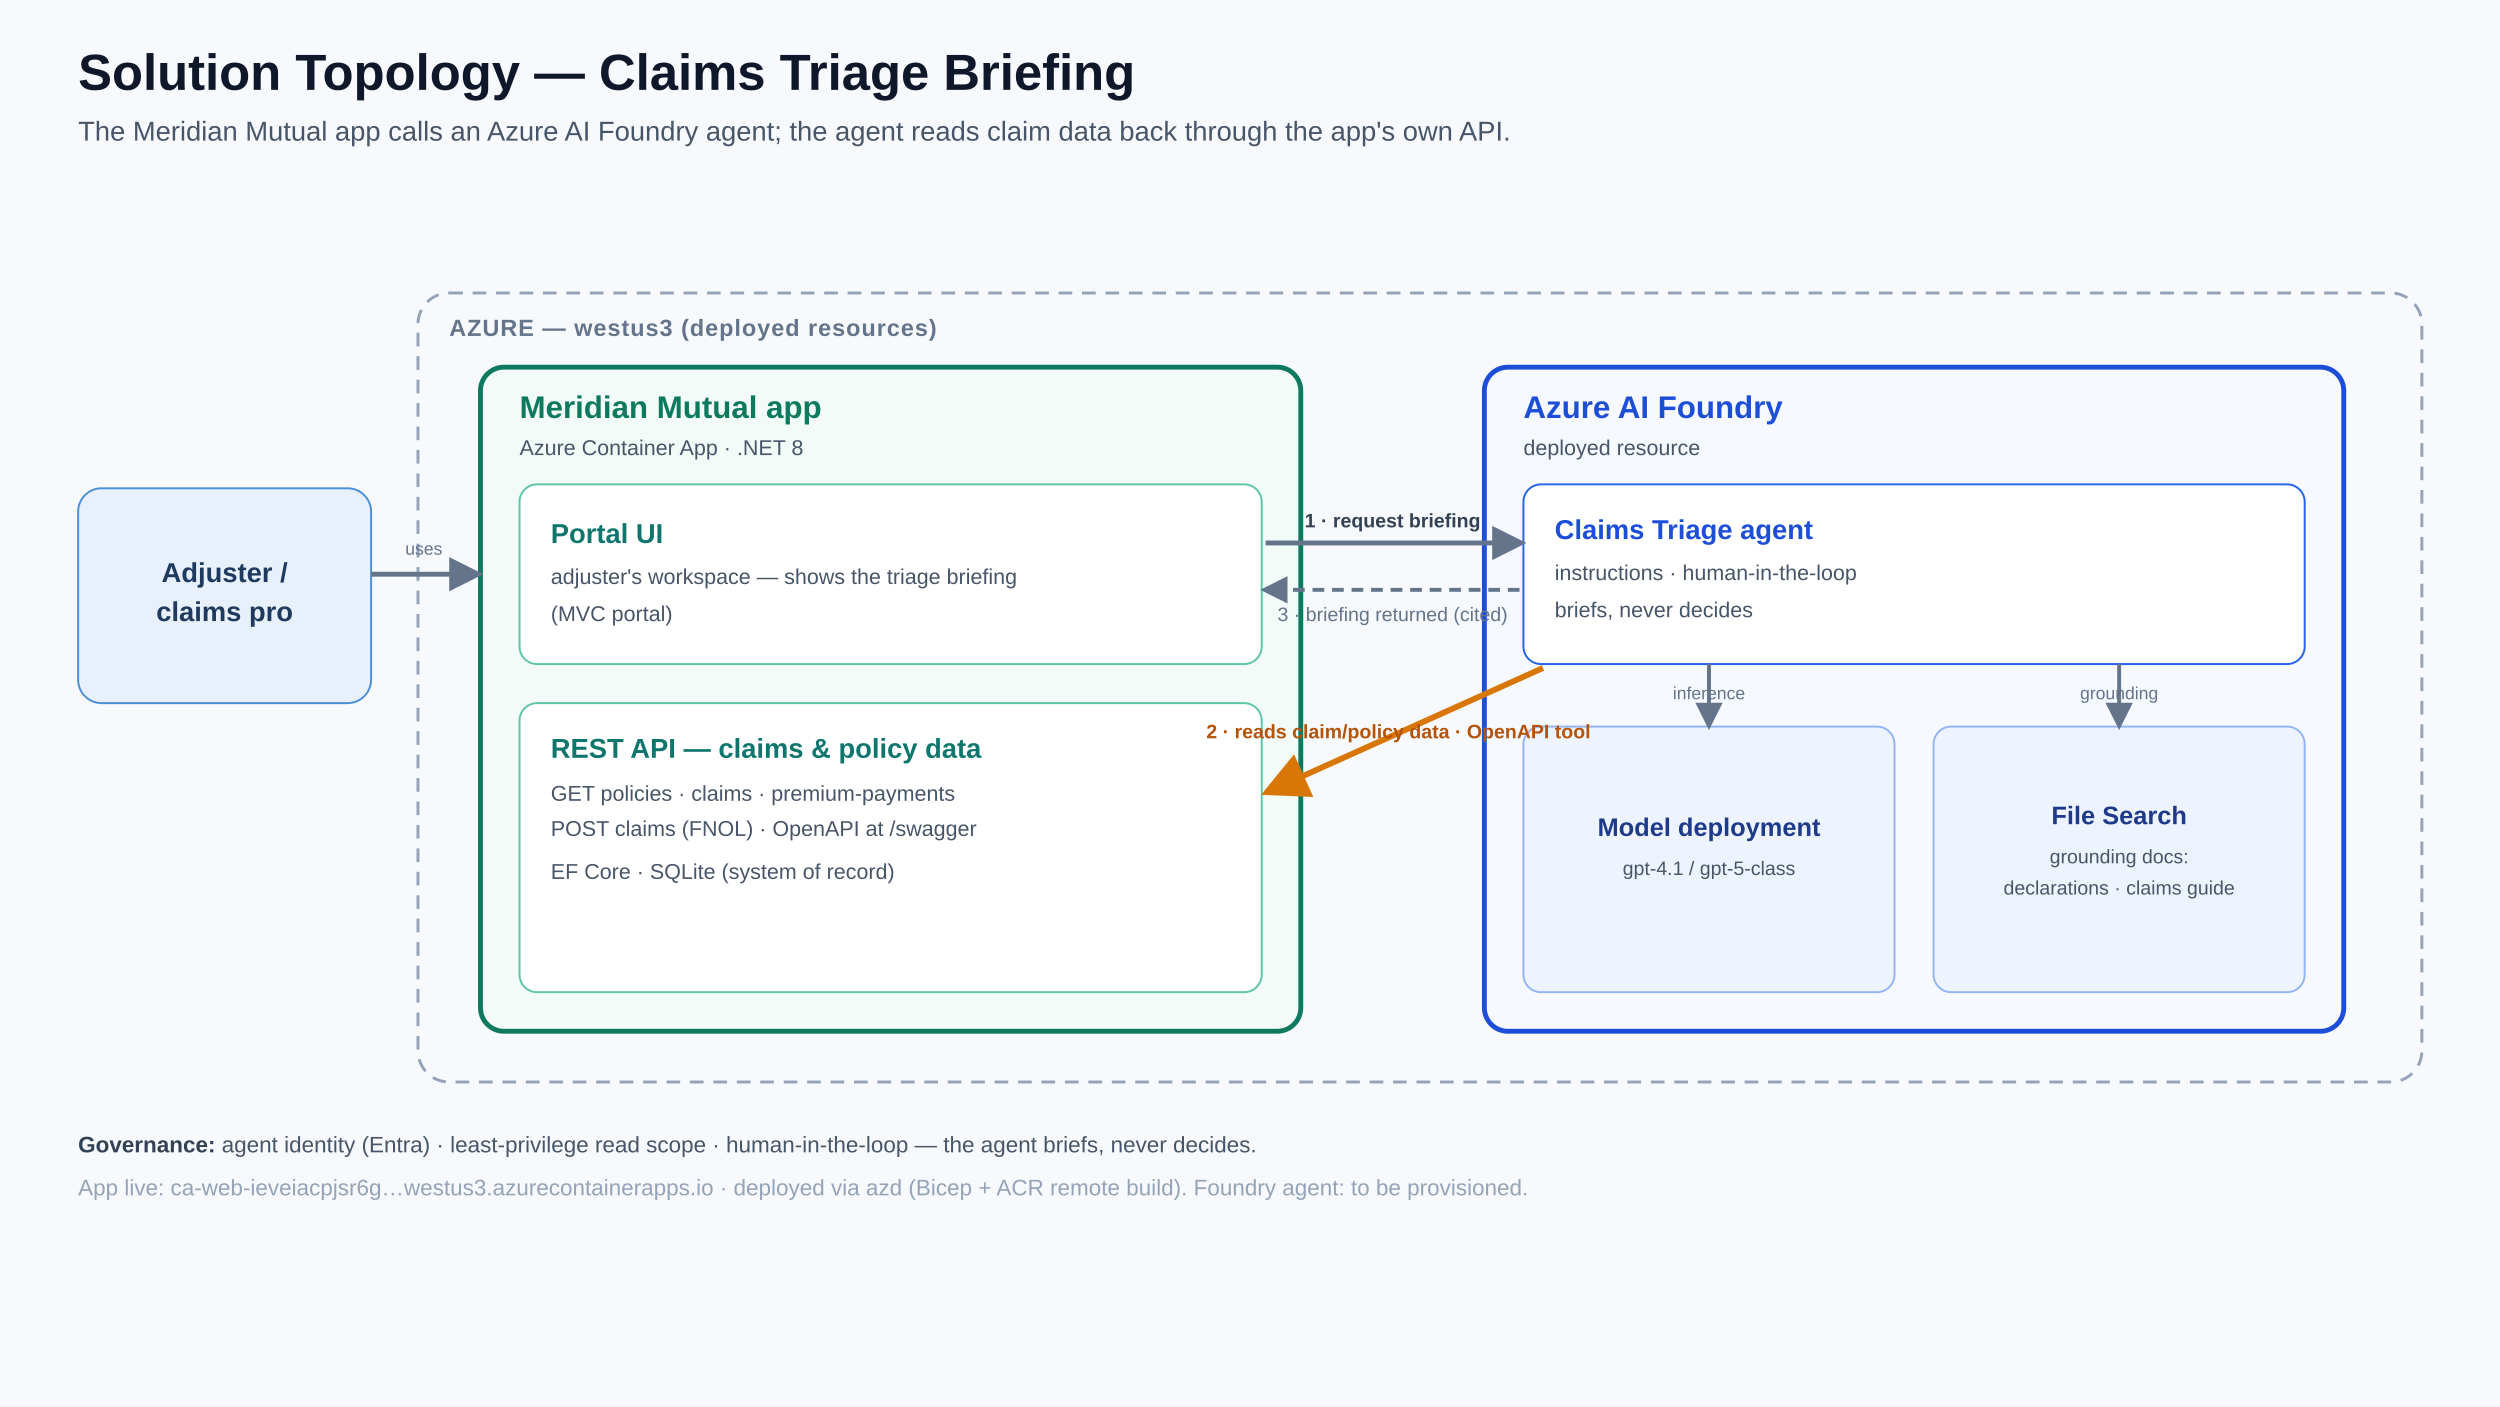
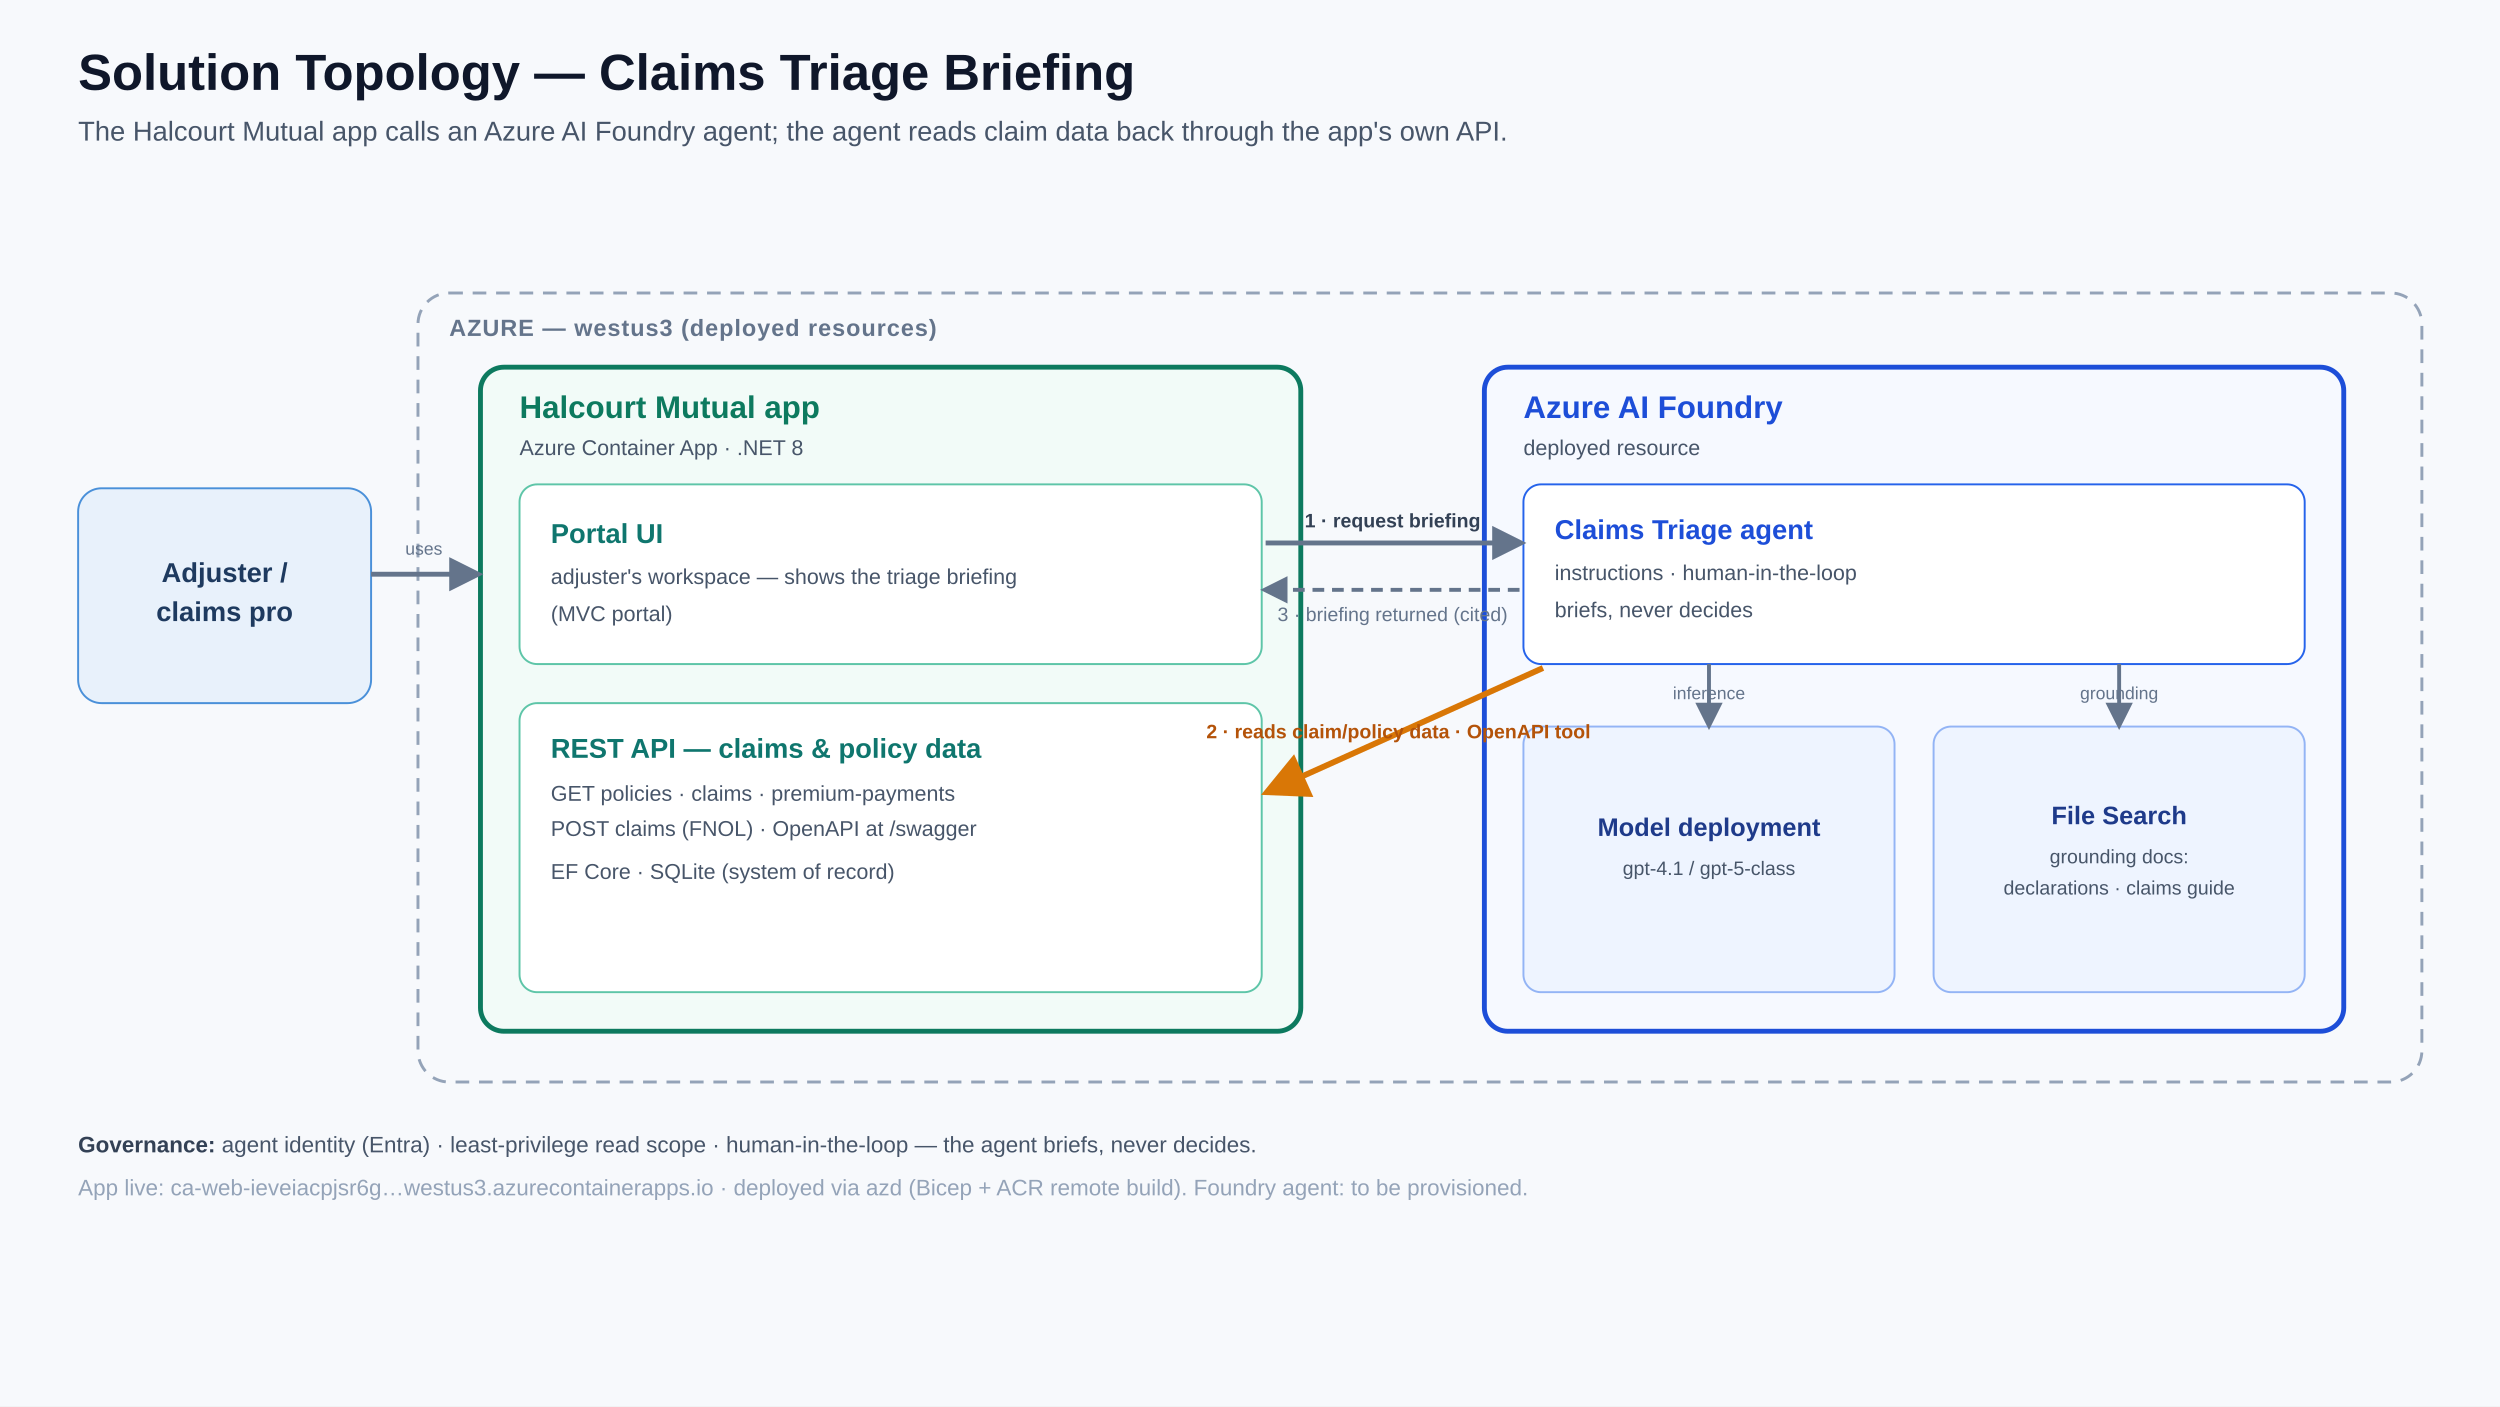
<svg xmlns="http://www.w3.org/2000/svg" viewBox="0 0 1280 720" font-family="Segoe UI, system-ui, -apple-system, Arial, sans-serif">
  <defs>
    <marker id="a" viewBox="0 0 10 10" refX="8" refY="5" markerWidth="7" markerHeight="7" orient="auto-start-reverse">
      <path d="M0,0 L10,5 L0,10 z" fill="#64748b" />
    </marker>
    <marker id="ao" viewBox="0 0 10 10" refX="8" refY="5" markerWidth="8" markerHeight="8" orient="auto-start-reverse">
      <path d="M0,0 L10,5 L0,10 z" fill="#d97706" />
    </marker>
  </defs>
  <rect width="1280" height="720" fill="#f7f9fc" />
  <text x="40" y="46" font-size="26" font-weight="700" fill="#0f172a">Solution Topology — Claims Triage Briefing</text>
-   <text x="40" y="72" font-size="14" fill="#475569">The Meridian Mutual app calls an Azure AI Foundry agent; the agent reads claim data back through the app's own API.</text>
+   <text x="40" y="72" font-size="14" fill="#475569">The Halcourt Mutual app calls an Azure AI Foundry agent; the agent reads claim data back through the app's own API.</text>
  <rect x="40" y="250" width="150" height="110" rx="12" fill="#e8f1fb" stroke="#4a90d9" />
  <text x="115" y="298" text-anchor="middle" font-size="14" font-weight="700" fill="#1e3a5f">Adjuster /</text>
  <text x="115" y="318" text-anchor="middle" font-size="14" font-weight="700" fill="#1e3a5f">claims pro</text>
  <rect x="214" y="150" width="1026" height="404" rx="16" fill="none" stroke="#94a3b8" stroke-width="1.5" stroke-dasharray="7 5" />
  <text x="230" y="172" font-size="12" font-weight="700" fill="#64748b" letter-spacing="0.5">AZURE — westus3 (deployed resources)</text>
  <rect x="246" y="188" width="420" height="340" rx="12" fill="#f2fbf8" stroke="#0d7a5f" stroke-width="2.5" />
-   <text x="266" y="214" font-size="16" font-weight="700" fill="#0d7a5f">Meridian Mutual app</text>
+   <text x="266" y="214" font-size="16" font-weight="700" fill="#0d7a5f">Halcourt Mutual app</text>
  <text x="266" y="233" font-size="11" fill="#475569">Azure Container App · .NET 8</text>
  <rect x="266" y="248" width="380" height="92" rx="9" fill="#ffffff" stroke="#5ec5a8" />
  <text x="282" y="278" font-size="14" font-weight="700" fill="#0f766e">Portal UI</text>
  <text x="282" y="299" font-size="11" fill="#475569">adjuster's workspace — shows the triage briefing</text>
  <text x="282" y="318" font-size="11" fill="#475569">(MVC portal)</text>
  <rect x="266" y="360" width="380" height="148" rx="9" fill="#ffffff" stroke="#5ec5a8" />
  <text x="282" y="388" font-size="14" font-weight="700" fill="#0f766e">REST API — claims &amp; policy data</text>
  <text x="282" y="410" font-size="11" fill="#475569">GET policies · claims · premium-payments</text>
  <text x="282" y="428" font-size="11" fill="#475569">POST claims (FNOL) · OpenAPI at /swagger</text>
  <text x="282" y="450" font-size="11" fill="#475569">EF Core · SQLite (system of record)</text>
  <rect x="760" y="188" width="440" height="340" rx="12" fill="#f6f9ff" stroke="#1d4ed8" stroke-width="2.5" />
  <text x="780" y="214" font-size="16" font-weight="700" fill="#1d4ed8">Azure AI Foundry</text>
  <text x="780" y="233" font-size="11" fill="#475569">deployed resource</text>
  <rect x="780" y="248" width="400" height="92" rx="9" fill="#ffffff" stroke="#2563eb" />
  <text x="796" y="276" font-size="14" font-weight="700" fill="#1d4ed8">Claims Triage agent</text>
  <text x="796" y="297" font-size="11" fill="#475569">instructions · human-in-the-loop</text>
  <text x="796" y="316" font-size="11" fill="#475569">briefs, never decides</text>
  <rect x="780" y="372" width="190" height="136" rx="9" fill="#eef4ff" stroke="#93b4f5" />
  <text x="875" y="428" text-anchor="middle" font-size="13" font-weight="700" fill="#1e3a8a">Model deployment</text>
  <text x="875" y="448" text-anchor="middle" font-size="10" fill="#475569">gpt-4.1 / gpt-5-class</text>
  <rect x="990" y="372" width="190" height="136" rx="9" fill="#eef4ff" stroke="#93b4f5" />
  <text x="1085" y="422" text-anchor="middle" font-size="13" font-weight="700" fill="#1e3a8a">File Search</text>
  <text x="1085" y="442" text-anchor="middle" font-size="10" fill="#475569">grounding docs:</text>
  <text x="1085" y="458" text-anchor="middle" font-size="10" fill="#475569">declarations · claims guide</text>
  <line x1="190" y1="294" x2="244" y2="294" stroke="#64748b" stroke-width="2.5" marker-end="url(#a)" />
  <text x="217" y="284" text-anchor="middle" font-size="9" fill="#64748b">uses</text>
  <line x1="648" y1="278" x2="778" y2="278" stroke="#64748b" stroke-width="2.5" marker-end="url(#a)" />
  <text x="713" y="270" text-anchor="middle" font-size="10" font-weight="700" fill="#334155">1 · request briefing</text>
  <line x1="778" y1="302" x2="648" y2="302" stroke="#64748b" stroke-width="2" stroke-dasharray="6 4" marker-end="url(#a)" />
  <text x="713" y="318" text-anchor="middle" font-size="10" fill="#64748b">3 · briefing returned (cited)</text>
  <line x1="790" y1="342" x2="650" y2="405" stroke="#d97706" stroke-width="3" marker-end="url(#ao)" />
  <text x="716" y="378" text-anchor="middle" font-size="10" font-weight="700" fill="#b45309">2 · reads claim/policy data · OpenAPI tool</text>
  <line x1="875" y1="340" x2="875" y2="371" stroke="#64748b" stroke-width="2" marker-end="url(#a)" />
  <text x="875" y="358" text-anchor="middle" font-size="9" fill="#64748b">inference</text>
  <line x1="1085" y1="340" x2="1085" y2="371" stroke="#64748b" stroke-width="2" marker-end="url(#a)" />
  <text x="1085" y="358" text-anchor="middle" font-size="9" fill="#64748b">grounding</text>
  <text x="40" y="590" font-size="11.5" fill="#475569">
    <tspan font-weight="700" fill="#334155">Governance:</tspan> agent identity (Entra) · least-privilege read scope · human-in-the-loop — the agent briefs, never decides.</text>
  <text x="40" y="612" font-size="11.5" fill="#94a3b8">App live: ca-web-ieveiacpjsr6g…westus3.azurecontainerapps.io · deployed via azd (Bicep + ACR remote build). Foundry agent: to be provisioned.</text>
</svg>
